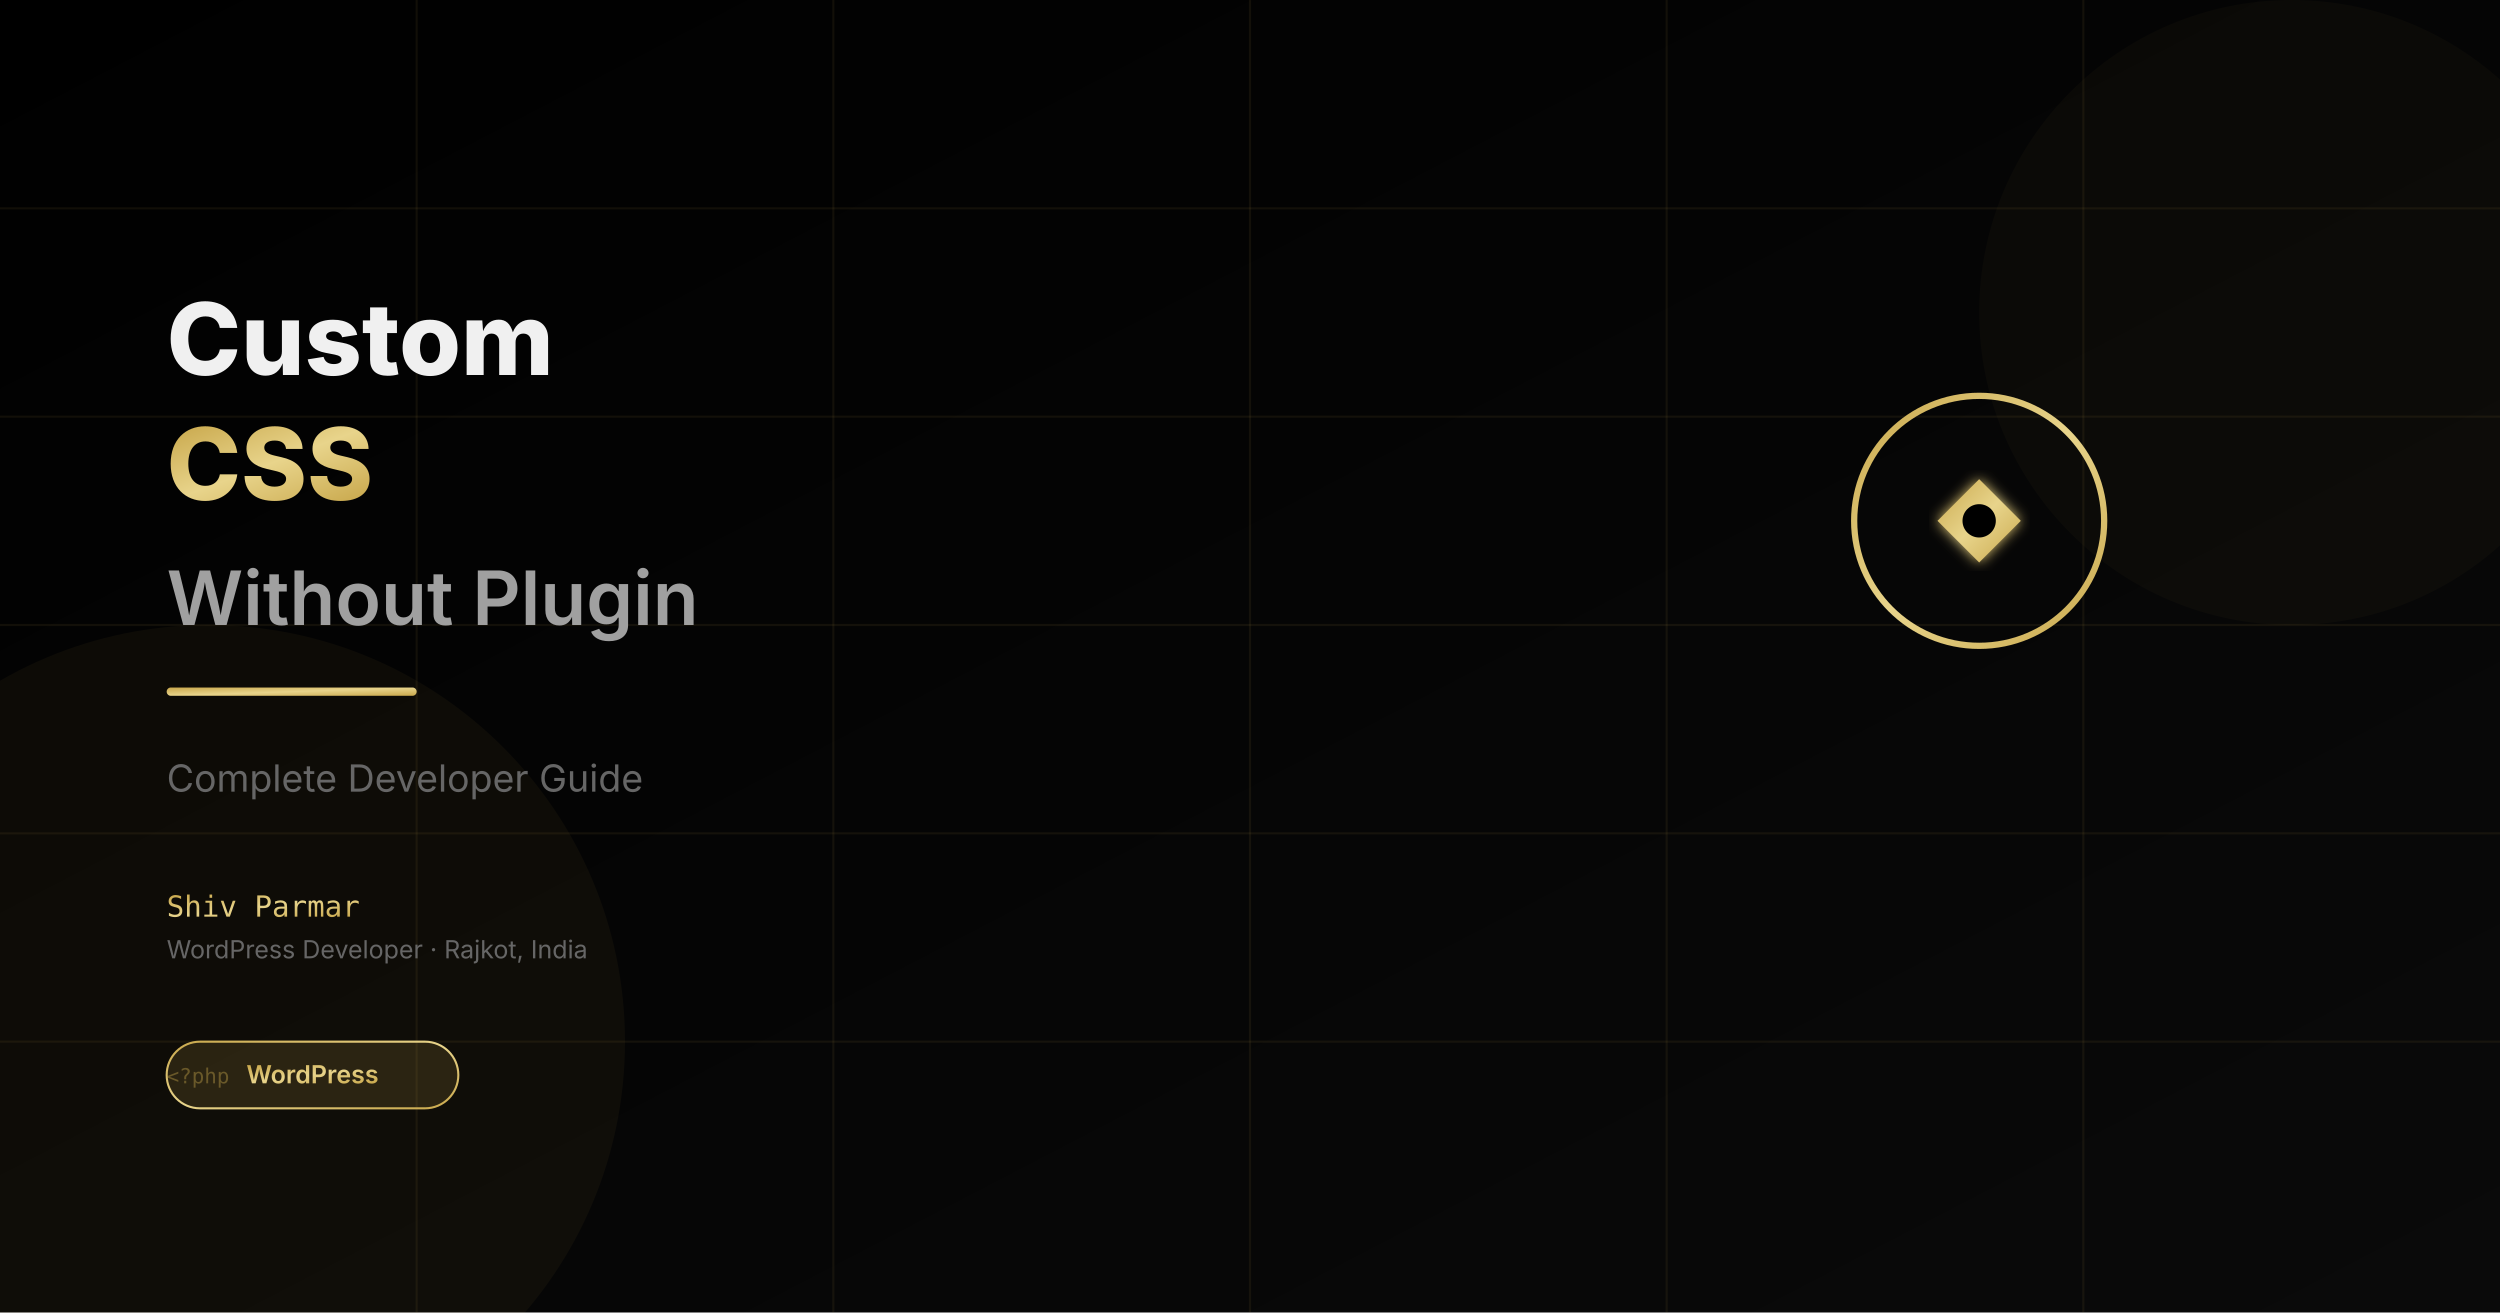
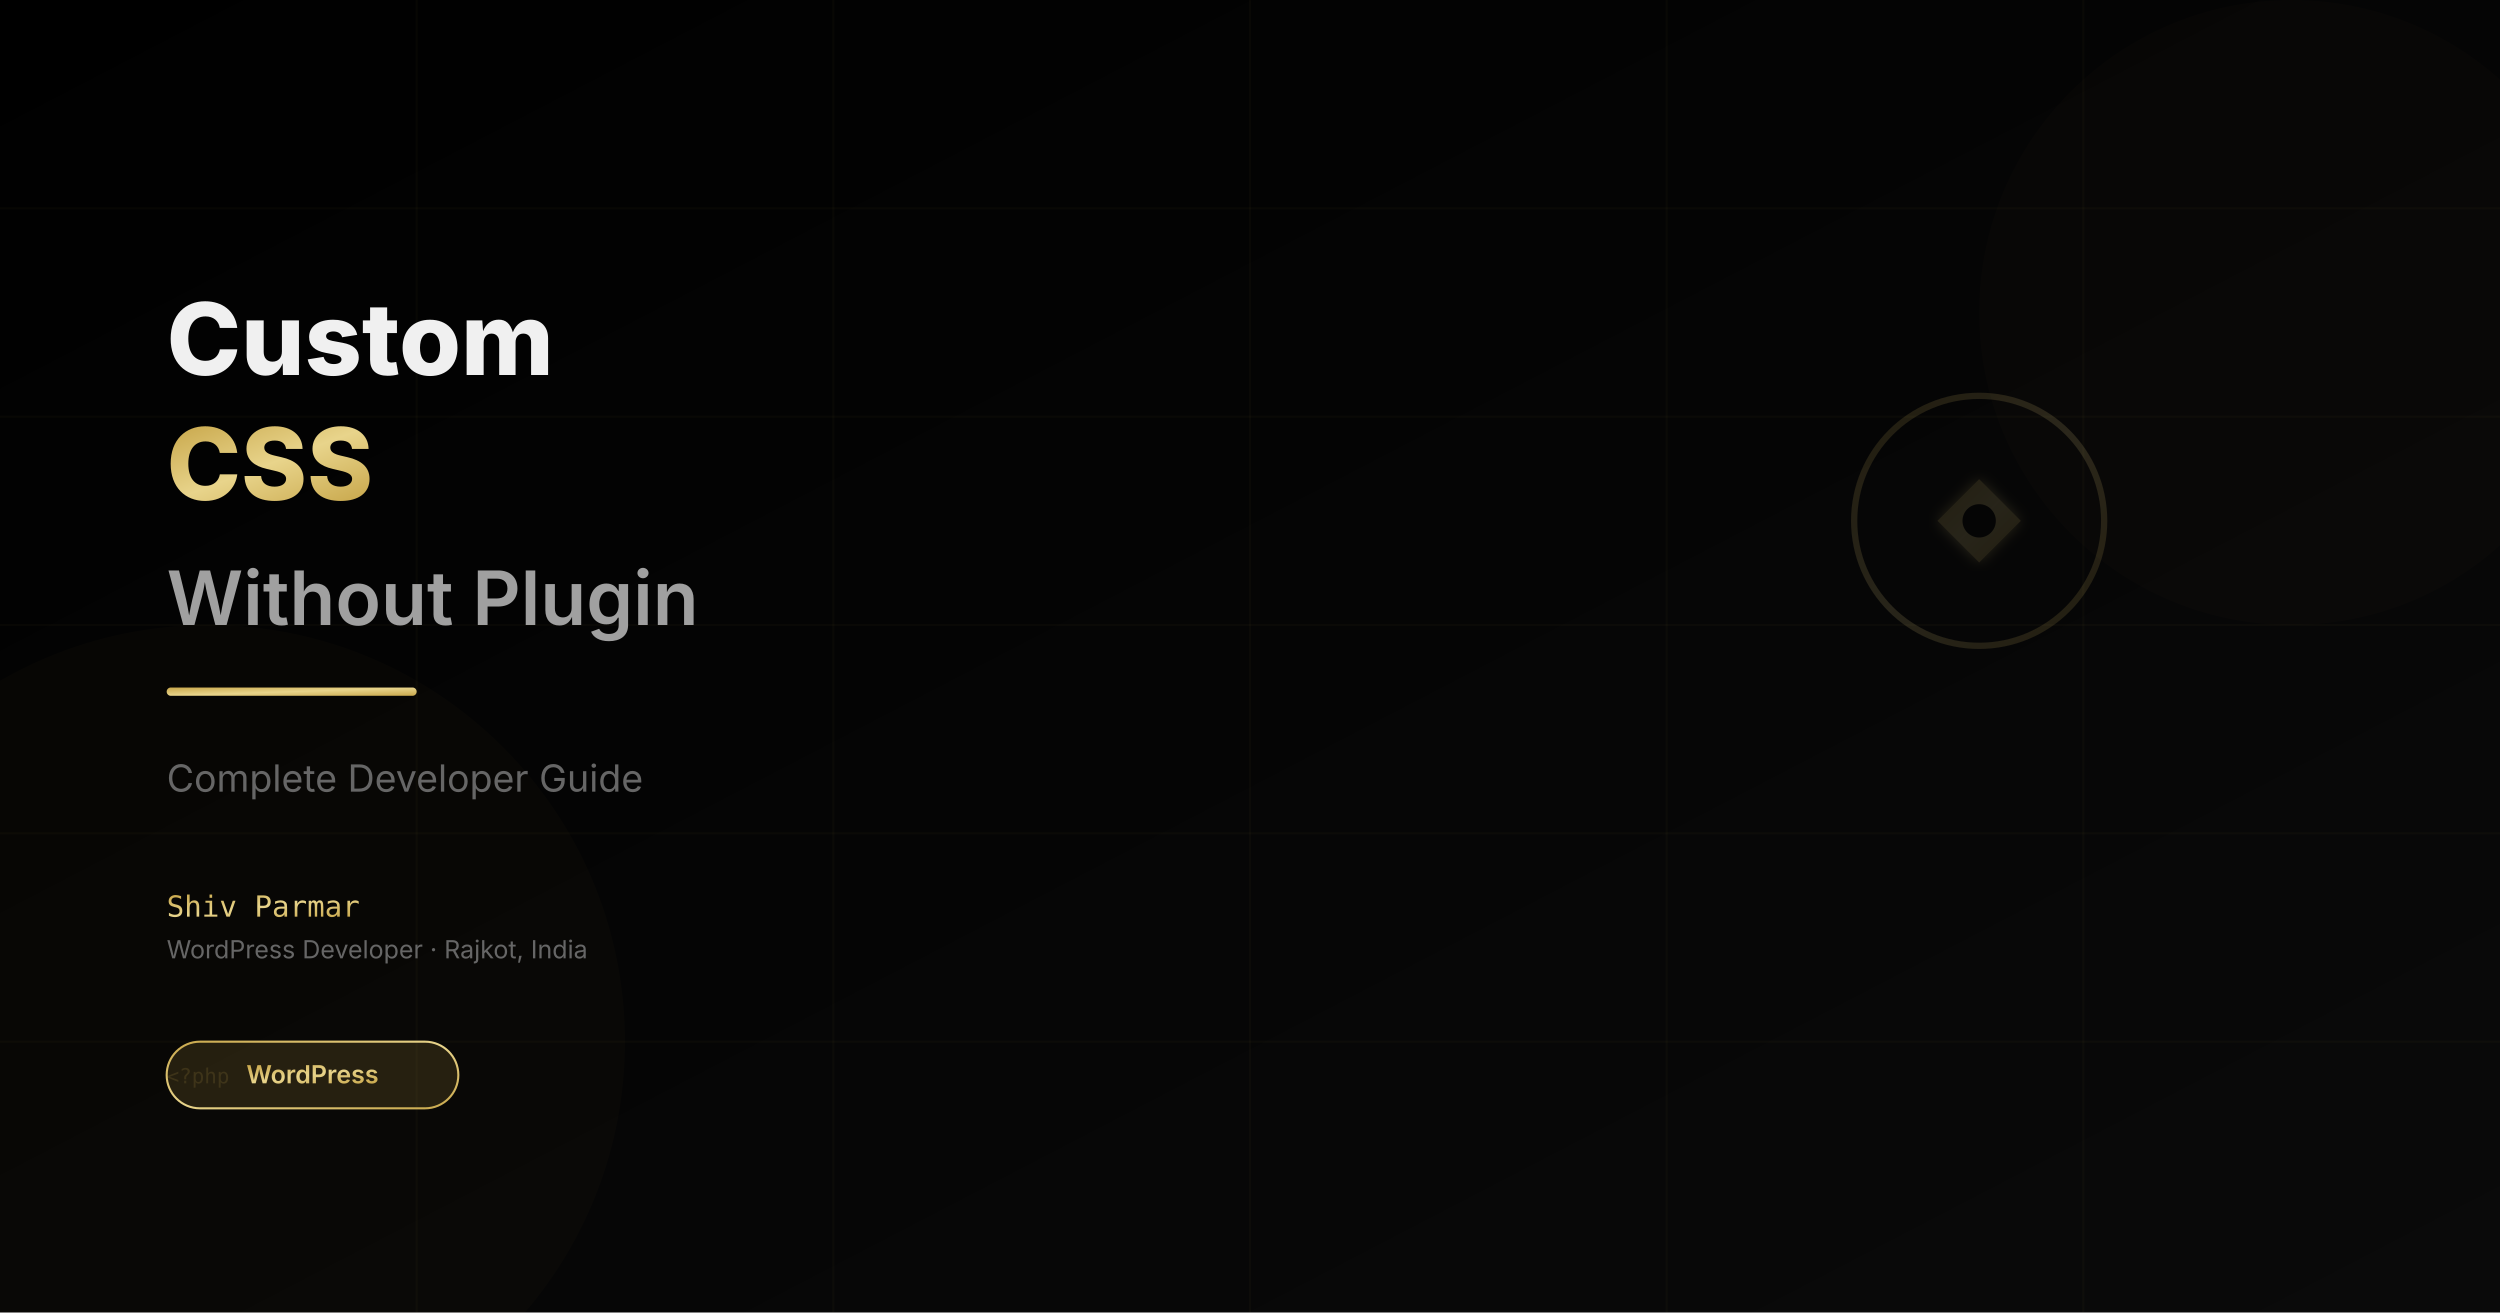
<svg xmlns="http://www.w3.org/2000/svg" width="1200" height="630" viewBox="0 0 1200 630">
  <defs>
    <linearGradient id="goldGrad" x1="0%" y1="0%" x2="100%" y2="100%">
      <stop offset="0%" style="stop-color:#c9a84c;stop-opacity:1" />
      <stop offset="50%" style="stop-color:#e8d48b;stop-opacity:1" />
      <stop offset="100%" style="stop-color:#c9a84c;stop-opacity:1" />
    </linearGradient>
    <linearGradient id="darkGrad" x1="0%" y1="0%" x2="100%" y2="100%">
      <stop offset="0%" style="stop-color:#000000;stop-opacity:1" />
      <stop offset="100%" style="stop-color:#0a0a0a;stop-opacity:1" />
    </linearGradient>
    <filter id="glow">
      <feGaussianBlur stdDeviation="3" result="coloredBlur" />
      <feMerge>
        <feMergeNode in="coloredBlur" />
        <feMergeNode in="SourceGraphic" />
      </feMerge>
    </filter>
  </defs>
  <rect width="1200" height="630" fill="url(#darkGrad)" />
-   <circle cx="100" cy="500" r="200" fill="rgba(201,168,76,0.05)" />
-   <circle cx="1100" cy="150" r="150" fill="rgba(201,168,76,0.03)" />
-   <g stroke="rgba(201,168,76,0.08)" stroke-width="1" fill="none">
+   <circle cx="100" cy="500" r="200" fill="rgba(201,168,76,0.02)" />
+   <circle cx="1100" cy="150" r="150" fill="rgba(201,168,76,0.015)" />
+   <g stroke="rgba(201,168,76,0.03)" stroke-width="1" fill="none">
    <line x1="0" y1="100" x2="1200" y2="100" />
    <line x1="0" y1="200" x2="1200" y2="200" />
    <line x1="0" y1="300" x2="1200" y2="300" />
    <line x1="0" y1="400" x2="1200" y2="400" />
    <line x1="0" y1="500" x2="1200" y2="500" />
    <line x1="200" y1="0" x2="200" y2="630" />
    <line x1="400" y1="0" x2="400" y2="630" />
    <line x1="600" y1="0" x2="600" y2="630" />
    <line x1="800" y1="0" x2="800" y2="630" />
    <line x1="1000" y1="0" x2="1000" y2="630" />
  </g>
-   <g transform="translate(900, 200)">
+   <g transform="translate(900, 200)" opacity="0.15">
    <circle cx="50" cy="50" r="60" fill="none" stroke="url(#goldGrad)" stroke-width="3" />
    <path d="M30 50 L50 30 L70 50 L50 70 Z" fill="url(#goldGrad)" filter="url(#glow)" />
    <circle cx="50" cy="50" r="8" fill="#000" />
  </g>
  <text x="80" y="180" font-family="Inter, -apple-system, sans-serif" font-size="48" font-weight="800" fill="#f0f0f0">Custom</text>
  <text x="80" y="240" font-family="Inter, -apple-system, sans-serif" font-size="48" font-weight="800" fill="url(#goldGrad)">CSS</text>
  <text x="80" y="300" font-family="Inter, -apple-system, sans-serif" font-size="36" font-weight="600" fill="#a0a0a0">Without Plugin</text>
  <rect x="80" y="330" width="120" height="4" rx="2" fill="url(#goldGrad)" />
  <text x="80" y="380" font-family="Inter, -apple-system, sans-serif" font-size="18" fill="#666666">Complete Developer Guide</text>
  <text x="80" y="440" font-family="JetBrains Mono, monospace" font-size="14" fill="url(#goldGrad)">Shiv Parmar</text>
  <text x="80" y="460" font-family="Inter, -apple-system, sans-serif" font-size="12" fill="#666666">WordPress Developer · Rajkot, India</text>
  <rect x="80" y="500" width="140" height="32" rx="16" fill="rgba(201,168,76,0.15)" stroke="url(#goldGrad)" stroke-width="1" />
  <text x="150" y="520" font-family="Inter, -apple-system, sans-serif" font-size="12" font-weight="600" fill="url(#goldGrad)" text-anchor="middle">WordPress</text>
-   <g transform="translate(80, 520)" opacity="0.4">
+   <g transform="translate(80, 520)" opacity="0.15">
    <text font-family="JetBrains Mono, monospace" font-size="10" fill="#c9a84c">&lt;?php</text>
  </g>
</svg>
